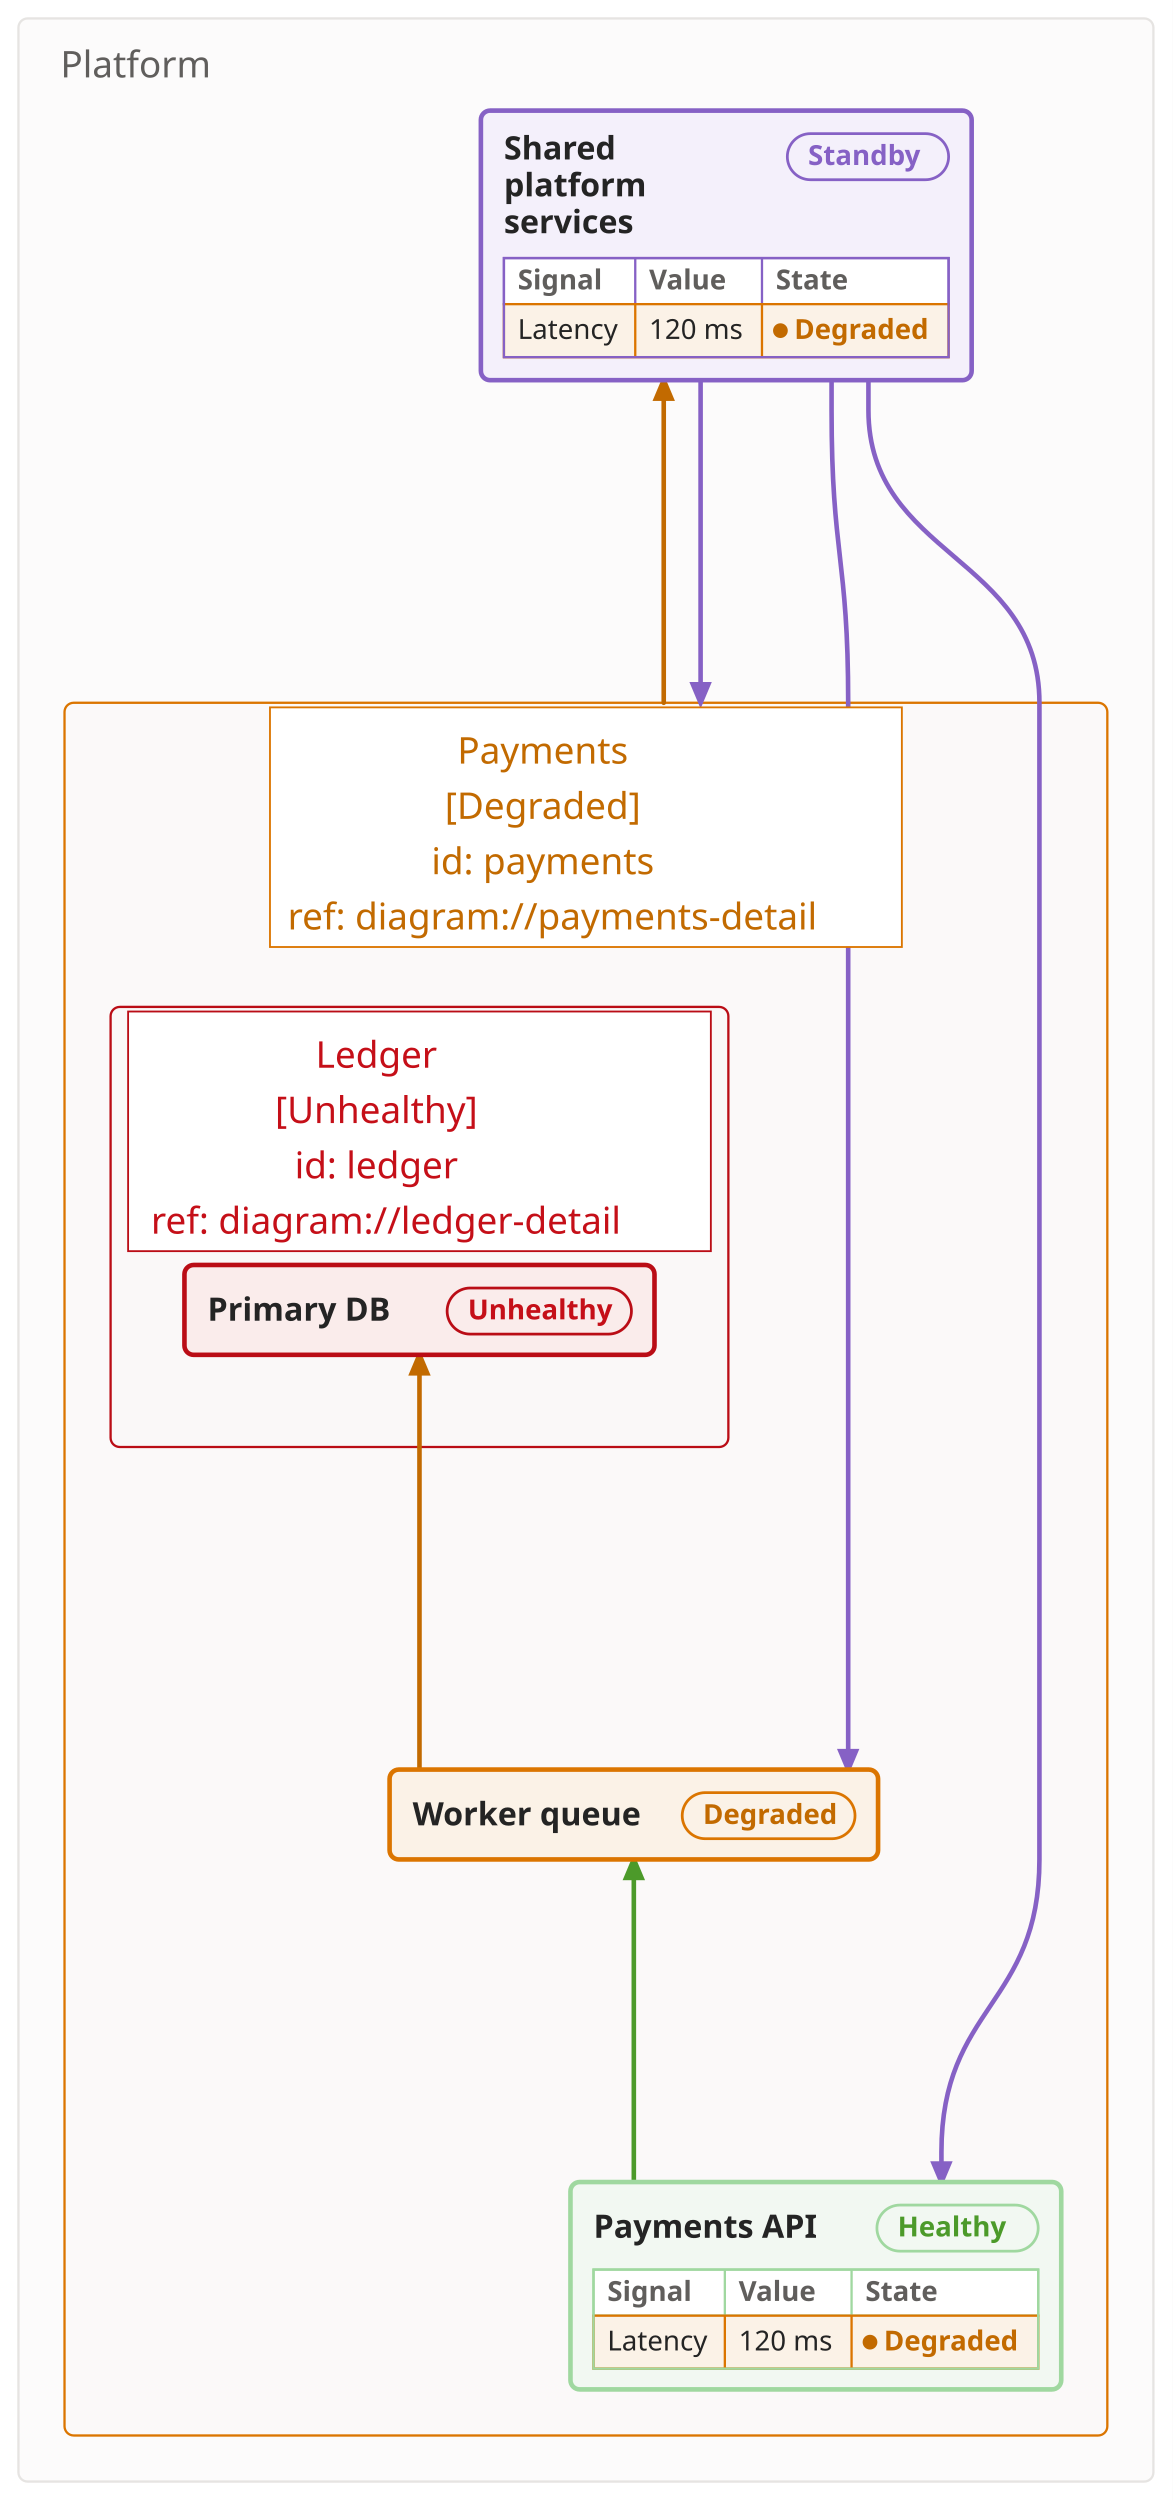
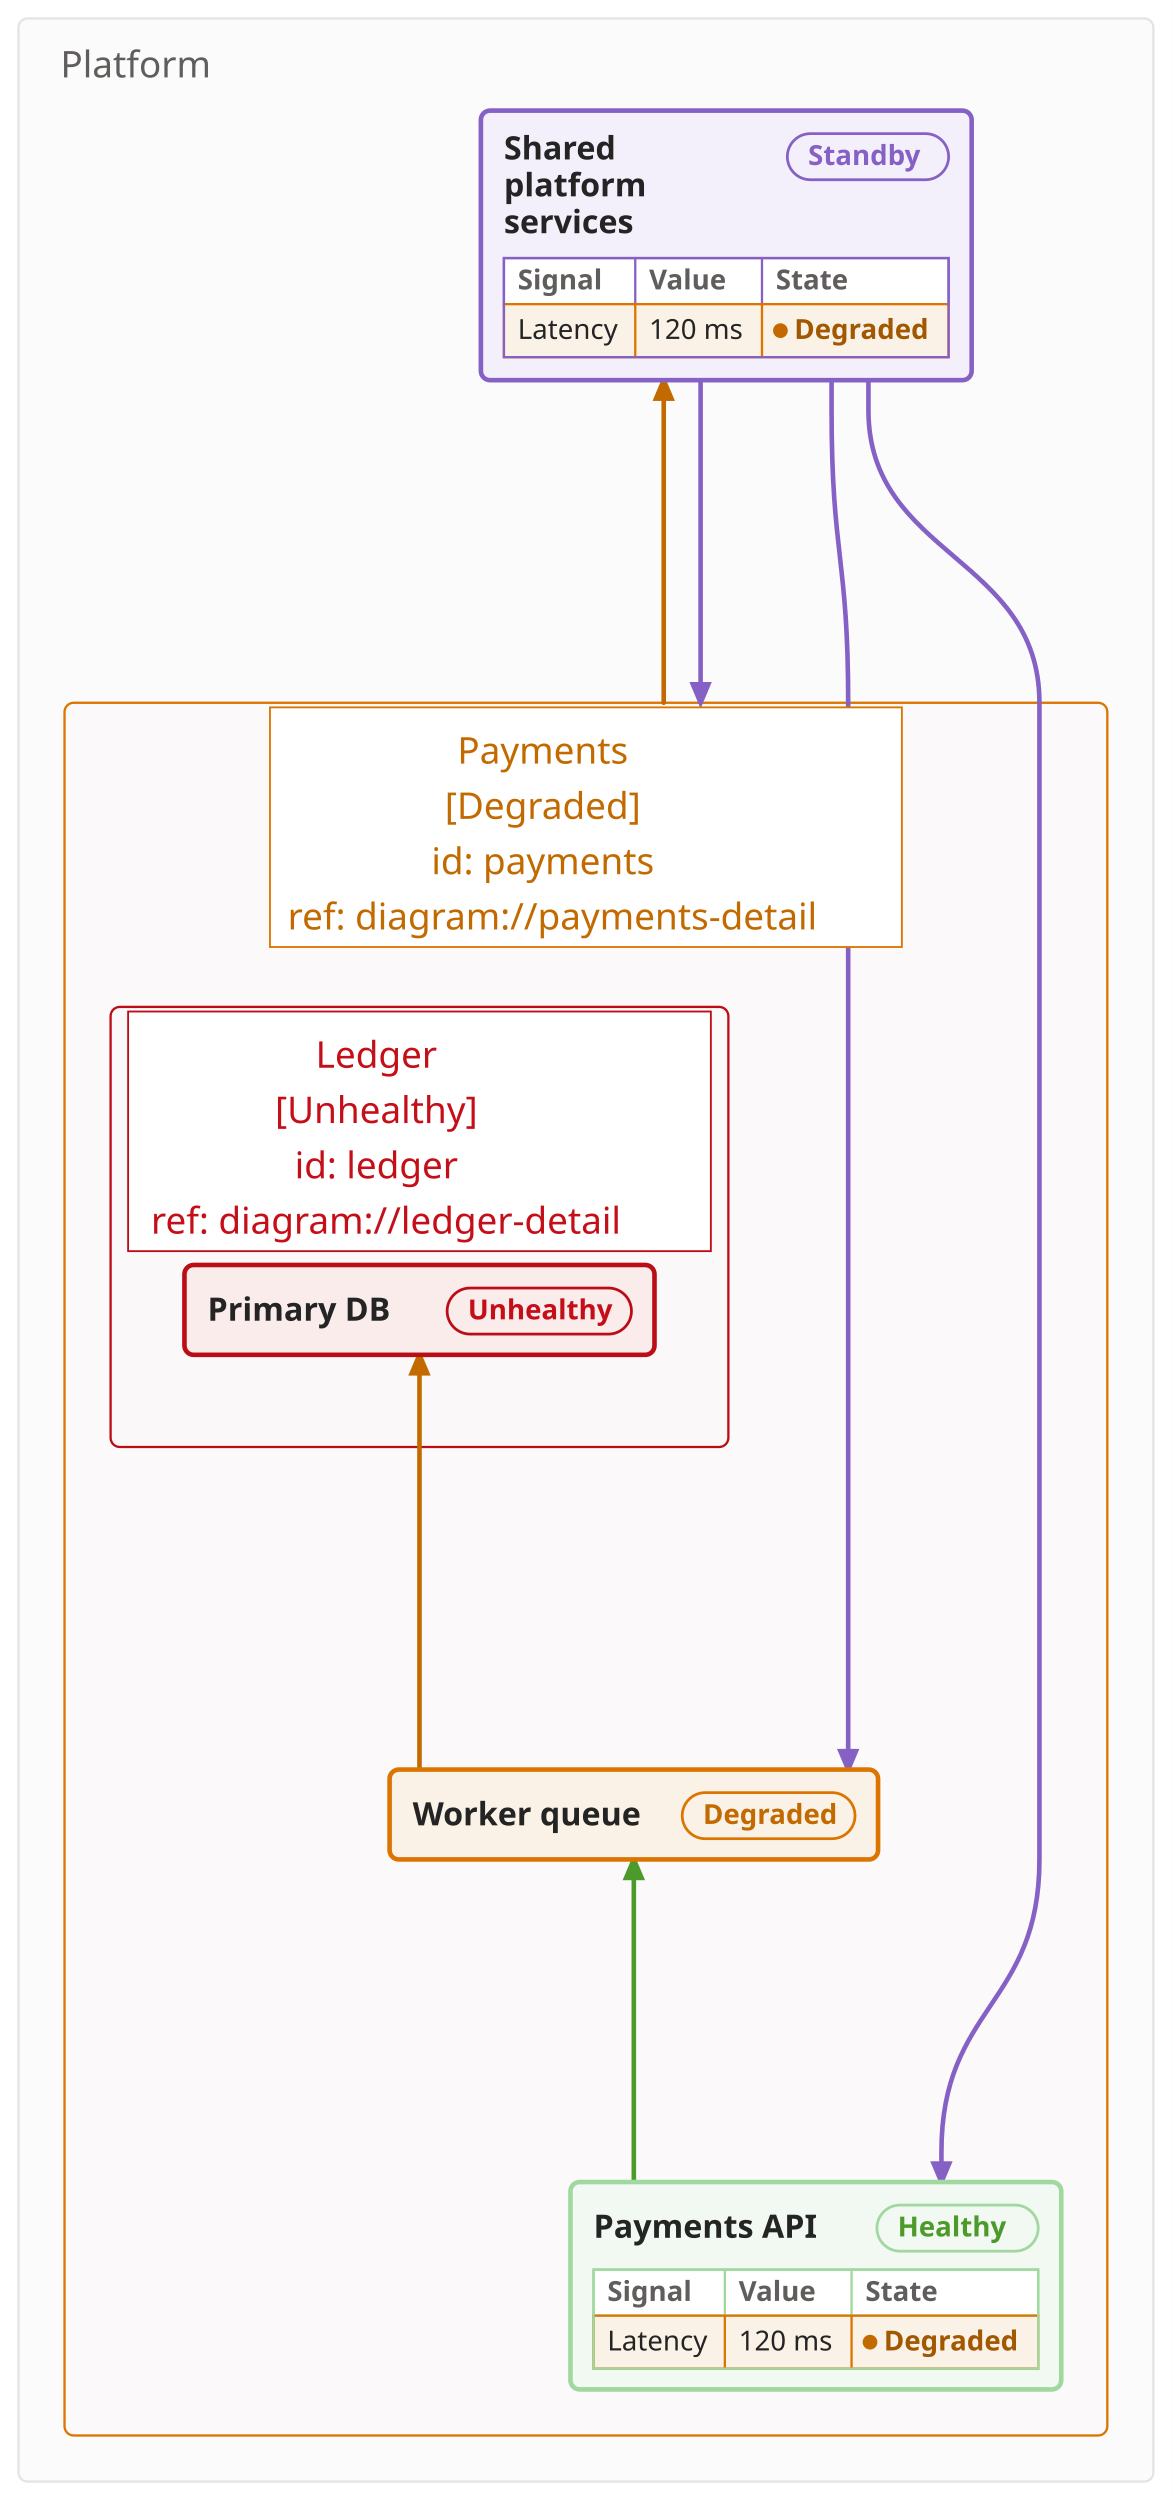
<svg xmlns="http://www.w3.org/2000/svg" class="pele pele-flowchart ahm-root" style="font-family:Segoe UI, Arial Unicode MS, Arial, sans-serif;color:#242424;font:16px sans-serif;letter-spacing:normal;word-spacing:normal;text-transform:none;direction:ltr;" fill="#242424" aria-roledescription="flowchart" role="img" aria-labelledby="ahm-fa3d5cddbc-title ahm-fa3d5cddbc-desc" data-ahm-theme="portal" viewBox="0 0 509 1085" width="509" height="1085">
  <rect class="ahm-bg" x="0" y="0" width="100%" height="100%" fill="#ffffff" />
  <g class="pele-clusters">
    <g class="pele-cluster" data-id="lane_0">
      <rect x="8" y="8" width="492.58" height="1069" fill="#faf9f8" fill-opacity="0.5" stroke="#e6e4e2" style="rx:4px;" />
      <text class="pele-cluster-label" fill="#605e5c" x="58.9" y="33.6" text-anchor="middle">Platform</text>
    </g>
    <g class="pele-cluster" data-id="payments">
      <rect x="28" y="305" width="452.58" height="752" fill="#faf9f8" fill-opacity="0.5" stroke="#db7500" style="rx:4px;" />
    </g>
    <g class="pele-cluster" data-id="ledger">
      <rect x="48" y="437" width="268.11" height="191" fill="#faf9f8" fill-opacity="0.5" stroke="#ba0d16" style="rx:4px;" />
      <text class="pele-cluster-label" text-anchor="middle" xml:space="preserve">
        <tspan x="182.06" y="463.4">Ledger</tspan>
        <tspan x="182.06" y="487.4">[Unhealthy]</tspan>
        <tspan x="182.06" y="511.4">id: ledger</tspan>
        <tspan x="182.06" y="535.4">ref: diagram://ledger-detail</tspan>
      </text>
    </g>
  </g>
  <g class="pele-edges" fill="none" stroke="#605e5c" stroke-linecap="round">
    <g class="pele-edge" data-id="L_payments_infra_0" style="stroke:#c26a00;stroke-width:2px;">
      <path d="M288.06,305L288.06,172" />
      <path class="pele-marker" d="M288.06,165L291.42,173L284.7,173Z" fill="#c26a00" stroke="#c26a00" />
    </g>
    <g class="pele-edge" data-id="L_infra_payments_0" style="stroke:#8661c5;stroke-width:2px;">
      <path d="M304.06,165L304.06,298" />
      <path class="pele-marker" d="M304.06,305L300.7,297L307.42,297Z" fill="#8661c5" stroke="#8661c5" />
    </g>
    <g class="pele-edge" data-id="L_api_worker_0" style="stroke:#4c9a2a;stroke-width:2px;">
      <path d="M275.08,947L275.08,814" />
      <path class="pele-marker" d="M275.08,807L278.44,815L271.72,815Z" fill="#4c9a2a" stroke="#4c9a2a" />
    </g>
    <g class="pele-edge" data-id="L_worker_db_0" style="stroke:#c26a00;stroke-width:2px;">
      <path d="M182.05,768L182.05,595" />
      <path class="pele-marker" d="M182.05,588L185.41,596L178.69,596Z" fill="#c26a00" stroke="#c26a00" />
    </g>
    <g class="pele-edge" data-id="L_infra_api_0" style="stroke:#8661c5;stroke-width:2px;">
      <path d="M376.9,165L376.9,178C376.9,241.5 451.11,241.5 451.11,305L451.11,807C451.11,870.5 408.58,870.5 408.58,934L408.58,940" />
      <path class="pele-marker" d="M408.58,947L405.22,939L411.94,939Z" fill="#8661c5" stroke="#8661c5" />
    </g>
    <g class="pele-edge" data-id="L_infra_worker_0" style="stroke:#8661c5;stroke-width:2px;">
      <path d="M360.9,165L360.9,178C360.9,241.5 368.11,241.5 368.11,305L368.11,761" />
      <path class="pele-marker" d="M368.11,768L364.75,760L371.47,760Z" fill="#8661c5" stroke="#8661c5" />
    </g>
  </g>
  <g class="pele-cluster-titles">
    <g class="pele-cluster-title" data-id="payments">
      <text fill="none" stroke="color-mix(in srgb,#faf9f8 75%,#ffffff)" stroke-width="5" stroke-linejoin="round" text-anchor="middle" xml:space="preserve">
        <tspan x="172.72" y="330.6">Payments</tspan>
        <tspan x="172.72" y="354.6">［Degraded］</tspan>
        <tspan x="172.72" y="378.6">id: payments</tspan>
        <tspan x="172.72" y="402.6">ref: diagram://payments-detail</tspan>
      </text>
      <text class="pele-cluster-label" text-anchor="middle" xml:space="preserve">
        <tspan x="254.29" y="331.4">Payments</tspan>
        <tspan x="254.29" y="355.4">[Degraded]</tspan>
        <tspan x="254.29" y="379.4">id: payments</tspan>
        <tspan x="254.29" y="403.4">ref: diagram://payments-detail</tspan>
      </text>
    </g>
  </g>
  <g class="pele-nodes">
    <g class="pele-node pele-shape-rect ahm_healthy ahm_card state-healthy" data-id="api" transform="translate(354.08,992)">
      <rect x="-106.5" y="-45" width="213" height="90" fill="#ffffff" stroke="#e6e4e2" style="rx:4px;fill:#f2f8f2;stroke:#a0d8a0;stroke-width:2px;" />
      <g class="ahm-node-content">
        <defs class="ahm-node-clips">
          <clipPath id="ahm-clip-ahm-fa3d5cddbc_api-r0-name">
            <rect x="-92.5" y="15" width="49" height="19" />
          </clipPath>
          <clipPath id="ahm-clip-ahm-fa3d5cddbc_api-r0-value">
            <rect x="-35.5" y="15" width="47" height="19" />
          </clipPath>
          <clipPath id="ahm-clip-ahm-fa3d5cddbc_api-r0-state">
            <rect x="19.5" y="15" width="73" height="19" />
          </clipPath>
        </defs>
        <g class="ahm-entity-header entity-state-healthy">
          <text class="ahm-entity-title" x="-96.5" y="-20.8" font-size="14" fill="#242424" text-anchor="start" font-weight="700">
            <tspan x="-96.5" y="-20.8">Payments API</tspan>
          </text>
          <rect class="ahm-entity-status-badge entity-state-healthy" x="26.5" y="-35" width="70" height="20" rx="10" ry="10" fill="#f2f8f2" stroke="#a0d8a0" stroke-width="1.2" />
          <text class="ahm-entity-status-text entity-state-healthy" x="35.5" y="-21.4" font-size="12" font-weight="600" fill="#4c9a2a" text-anchor="start">Healthy</text>
        </g>
        <g class="ahm-signal-table">
          <g class="ahm-signal-table-header">
            <rect x="-96.5" y="-7" width="193" height="20" fill="#ffffff" stroke="#a0d8a0" stroke-width="1" />
            <line class="ahm-signal-col-sep" x1="-39.5" y1="-7" x2="-39.5" y2="13" stroke="#a0d8a0" stroke-width="1" />
            <line class="ahm-signal-col-sep" x1="15.5" y1="-7" x2="15.5" y2="13" stroke="#a0d8a0" stroke-width="1" />
            <text x="-90.5" y="6.6" font-size="12" font-weight="600" fill="#605e5c" text-anchor="start">Signal</text>
            <text x="-33.5" y="6.6" font-size="12" font-weight="600" fill="#605e5c" text-anchor="start">Value</text>
            <text x="21.5" y="6.6" font-size="12" font-weight="600" fill="#605e5c" text-anchor="start">State</text>
          </g>
          <g class="ahm-signal-row row-state-degraded" data-signal-id="shared" data-row-index="0" data-state="degraded">
            <rect x="-96.5" y="13" width="193" height="23" fill="#fbf2e7" stroke="#db7500" stroke-width="1" />
            <line class="ahm-signal-col-sep" x1="-39.5" y1="13" x2="-39.5" y2="36" stroke="#db7500" stroke-width="1" />
            <line class="ahm-signal-col-sep" x1="15.5" y1="13" x2="15.5" y2="36" stroke="#db7500" stroke-width="1" />
            <text class="ahm-signal-name" x="-90.5" y="28.1" font-size="12" fill="#242424" text-anchor="start" font-weight="500" clip-path="url(#ahm-clip-ahm-fa3d5cddbc_api-r0-name)">
              <tspan x="-90.5" y="28.1">Latency</tspan>
            </text>
            <text class="ahm-signal-value" x="-33.5" y="28.1" font-size="12" fill="#242424" text-anchor="start" font-weight="500" clip-path="url(#ahm-clip-ahm-fa3d5cddbc_api-r0-value)">
              <tspan x="-33.5" y="28.1">120 ms</tspan>
            </text>
            <circle class="ahm-signal-state-dot" cx="23.5" cy="24.5" r="3.2" fill="#c26a00" />
-             <text class="ahm-signal-state state-degraded" x="29.5" y="28.1" font-size="12" font-weight="600" fill="#c26a00" text-anchor="start" clip-path="url(#ahm-clip-ahm-fa3d5cddbc_api-r0-state)">Degraded</text>
+             <text class="ahm-signal-state state-degraded" x="29.5" y="28.1" font-size="12" font-weight="600" fill="#a15800" text-anchor="start" clip-path="url(#ahm-clip-ahm-fa3d5cddbc_api-r0-state)">Degraded</text>
          </g>
        </g>
        <rect class="ahm-signal-table-outline" x="-96.5" y="-7" width="193" height="43" fill="none" stroke="#a0d8a0" stroke-width="1" />
      </g>
    </g>
    <g class="pele-node pele-shape-rect ahm_degraded ahm_card state-degraded" data-id="worker" transform="translate(275.08,787.5)">
      <rect x="-106" y="-19.5" width="212" height="39" fill="#ffffff" stroke="#e6e4e2" style="rx:4px;fill:#fbf2e7;stroke:#db7500;stroke-width:2px;" />
      <g class="ahm-node-content">
        <defs class="ahm-node-clips" />
        <g class="ahm-entity-header entity-state-degraded">
          <text class="ahm-entity-title" x="-96" y="4.7" font-size="14" fill="#242424" text-anchor="start" font-weight="700">
            <tspan x="-96" y="4.7">Worker queue</tspan>
          </text>
          <rect class="ahm-entity-status-badge entity-state-degraded" x="21" y="-9.5" width="75" height="20" rx="10" ry="10" fill="#fbf2e7" stroke="#db7500" stroke-width="1.2" />
          <text class="ahm-entity-status-text entity-state-degraded" x="30" y="4.1" font-size="12" font-weight="600" fill="#c26a00" text-anchor="start">Degraded</text>
        </g>
      </g>
    </g>
    <g class="pele-node pele-shape-rect ahm_unhealthy ahm_card state-unhealthy" data-id="db" transform="translate(182.05,568.5)">
      <rect x="-102" y="-19.5" width="204" height="39" fill="#ffffff" stroke="#e6e4e2" style="rx:4px;fill:#faeceb;stroke:#ba0d16;stroke-width:2px;" />
      <g class="ahm-node-content">
        <defs class="ahm-node-clips" />
        <g class="ahm-entity-header entity-state-unhealthy">
          <text class="ahm-entity-title" x="-92" y="4.7" font-size="14" fill="#242424" text-anchor="start" font-weight="700">
            <tspan x="-92" y="4.7">Primary DB</tspan>
          </text>
          <rect class="ahm-entity-status-badge entity-state-unhealthy" x="12" y="-9.5" width="80" height="20" rx="10" ry="10" fill="#faeceb" stroke="#ba0d16" stroke-width="1.2" />
          <text class="ahm-entity-status-text entity-state-unhealthy" x="21" y="4.1" font-size="12" font-weight="600" fill="#c50f18" text-anchor="start">Unhealthy</text>
        </g>
      </g>
    </g>
    <g class="pele-node pele-shape-rect ahm_standby ahm_card ahm_standby ahm_card state-standby" data-id="infra" transform="translate(315.2,106.5)">
      <rect x="-106.5" y="-58.5" width="213" height="117" fill="#ffffff" stroke="#e6e4e2" style="rx:4px;fill:#f4f0fb;stroke:#8661c5;stroke-width:2px;" />
      <g class="ahm-node-content">
        <defs class="ahm-node-clips">
          <clipPath id="ahm-clip-ahm-fa3d5cddbc_infra-r0-name">
            <rect x="-92.5" y="27.5" width="49" height="19" />
          </clipPath>
          <clipPath id="ahm-clip-ahm-fa3d5cddbc_infra-r0-value">
            <rect x="-35.5" y="27.5" width="47" height="19" />
          </clipPath>
          <clipPath id="ahm-clip-ahm-fa3d5cddbc_infra-r0-state">
            <rect x="19.5" y="27.5" width="73" height="19" />
          </clipPath>
        </defs>
        <g class="ahm-entity-header entity-state-standby">
          <text class="ahm-entity-title" x="-96.5" y="-37.3" font-size="14" fill="#242424" text-anchor="start" font-weight="700">
            <tspan x="-96.5" y="-37.3">Shared</tspan>
            <tspan x="-96.5" y="-21.3">platform</tspan>
            <tspan x="-96.5" y="-5.3">services</tspan>
          </text>
          <rect class="ahm-entity-status-badge entity-state-standby" x="26.5" y="-48.5" width="70" height="20" rx="10" ry="10" fill="#f4f0fb" stroke="#8661c5" stroke-width="1.2" />
          <text class="ahm-entity-status-text entity-state-standby" x="35.5" y="-34.9" font-size="12" font-weight="600" fill="#8661c5" text-anchor="start">Standby</text>
        </g>
        <g class="ahm-signal-table">
          <g class="ahm-signal-table-header">
            <rect x="-96.5" y="5.5" width="193" height="20" fill="#ffffff" stroke="#8661c5" stroke-width="1" />
            <line class="ahm-signal-col-sep" x1="-39.5" y1="5.5" x2="-39.5" y2="25.5" stroke="#8661c5" stroke-width="1" />
            <line class="ahm-signal-col-sep" x1="15.5" y1="5.5" x2="15.5" y2="25.5" stroke="#8661c5" stroke-width="1" />
            <text x="-90.5" y="19.1" font-size="12" font-weight="600" fill="#605e5c" text-anchor="start">Signal</text>
            <text x="-33.5" y="19.1" font-size="12" font-weight="600" fill="#605e5c" text-anchor="start">Value</text>
            <text x="21.5" y="19.1" font-size="12" font-weight="600" fill="#605e5c" text-anchor="start">State</text>
          </g>
          <g class="ahm-signal-row row-state-degraded" data-signal-id="shared" data-row-index="0" data-state="degraded">
            <rect x="-96.5" y="25.5" width="193" height="23" fill="#fbf2e7" stroke="#db7500" stroke-width="1" />
            <line class="ahm-signal-col-sep" x1="-39.5" y1="25.5" x2="-39.5" y2="48.5" stroke="#db7500" stroke-width="1" />
            <line class="ahm-signal-col-sep" x1="15.5" y1="25.5" x2="15.5" y2="48.5" stroke="#db7500" stroke-width="1" />
            <text class="ahm-signal-name" x="-90.5" y="40.6" font-size="12" fill="#242424" text-anchor="start" font-weight="500" clip-path="url(#ahm-clip-ahm-fa3d5cddbc_infra-r0-name)">
              <tspan x="-90.5" y="40.6">Latency</tspan>
            </text>
            <text class="ahm-signal-value" x="-33.5" y="40.6" font-size="12" fill="#242424" text-anchor="start" font-weight="500" clip-path="url(#ahm-clip-ahm-fa3d5cddbc_infra-r0-value)">
              <tspan x="-33.5" y="40.6">120 ms</tspan>
            </text>
            <circle class="ahm-signal-state-dot" cx="23.5" cy="37" r="3.2" fill="#c26a00" />
-             <text class="ahm-signal-state state-degraded" x="29.5" y="40.6" font-size="12" font-weight="600" fill="#c26a00" text-anchor="start" clip-path="url(#ahm-clip-ahm-fa3d5cddbc_infra-r0-state)">Degraded</text>
+             <text class="ahm-signal-state state-degraded" x="29.5" y="40.6" font-size="12" font-weight="600" fill="#a15800" text-anchor="start" clip-path="url(#ahm-clip-ahm-fa3d5cddbc_infra-r0-state)">Degraded</text>
          </g>
        </g>
        <rect class="ahm-signal-table-outline" x="-96.5" y="5.5" width="193" height="43" fill="none" stroke="#8661c5" stroke-width="1" />
      </g>
    </g>
  </g>
  <g class="ahm-cluster-header-overlays">
    <g class="ahm-cluster-header-overlay" data-id="payments">
      <rect x="117.17" y="307" width="274.24" height="104" fill="#ffffff" fill-opacity="1" stroke="#db7500" stroke-width="0.8" />
      <text class="pele-cluster-label" fill="#c26a00" text-anchor="middle" xml:space="preserve">
        <tspan x="254.29" y="331.4">Payments</tspan>
        <tspan x="254.29" y="355.4">[Degraded]</tspan>
        <tspan x="254.29" y="379.4">id: payments</tspan>
        <tspan x="254.29" y="403.4">ref: diagram://payments-detail</tspan>
      </text>
    </g>
    <g class="ahm-cluster-header-overlay" data-id="ledger">
      <rect x="55.6" y="439" width="252.91" height="104" fill="#ffffff" fill-opacity="1" stroke="#ba0d16" stroke-width="0.8" />
      <text class="pele-cluster-label" fill="#c50f18" text-anchor="middle" xml:space="preserve">
        <tspan x="182.06" y="463.4">Ledger</tspan>
        <tspan x="182.06" y="487.4">[Unhealthy]</tspan>
        <tspan x="182.06" y="511.4">id: ledger</tspan>
        <tspan x="182.06" y="535.4">ref: diagram://ledger-detail</tspan>
      </text>
    </g>
  </g>
</svg>
